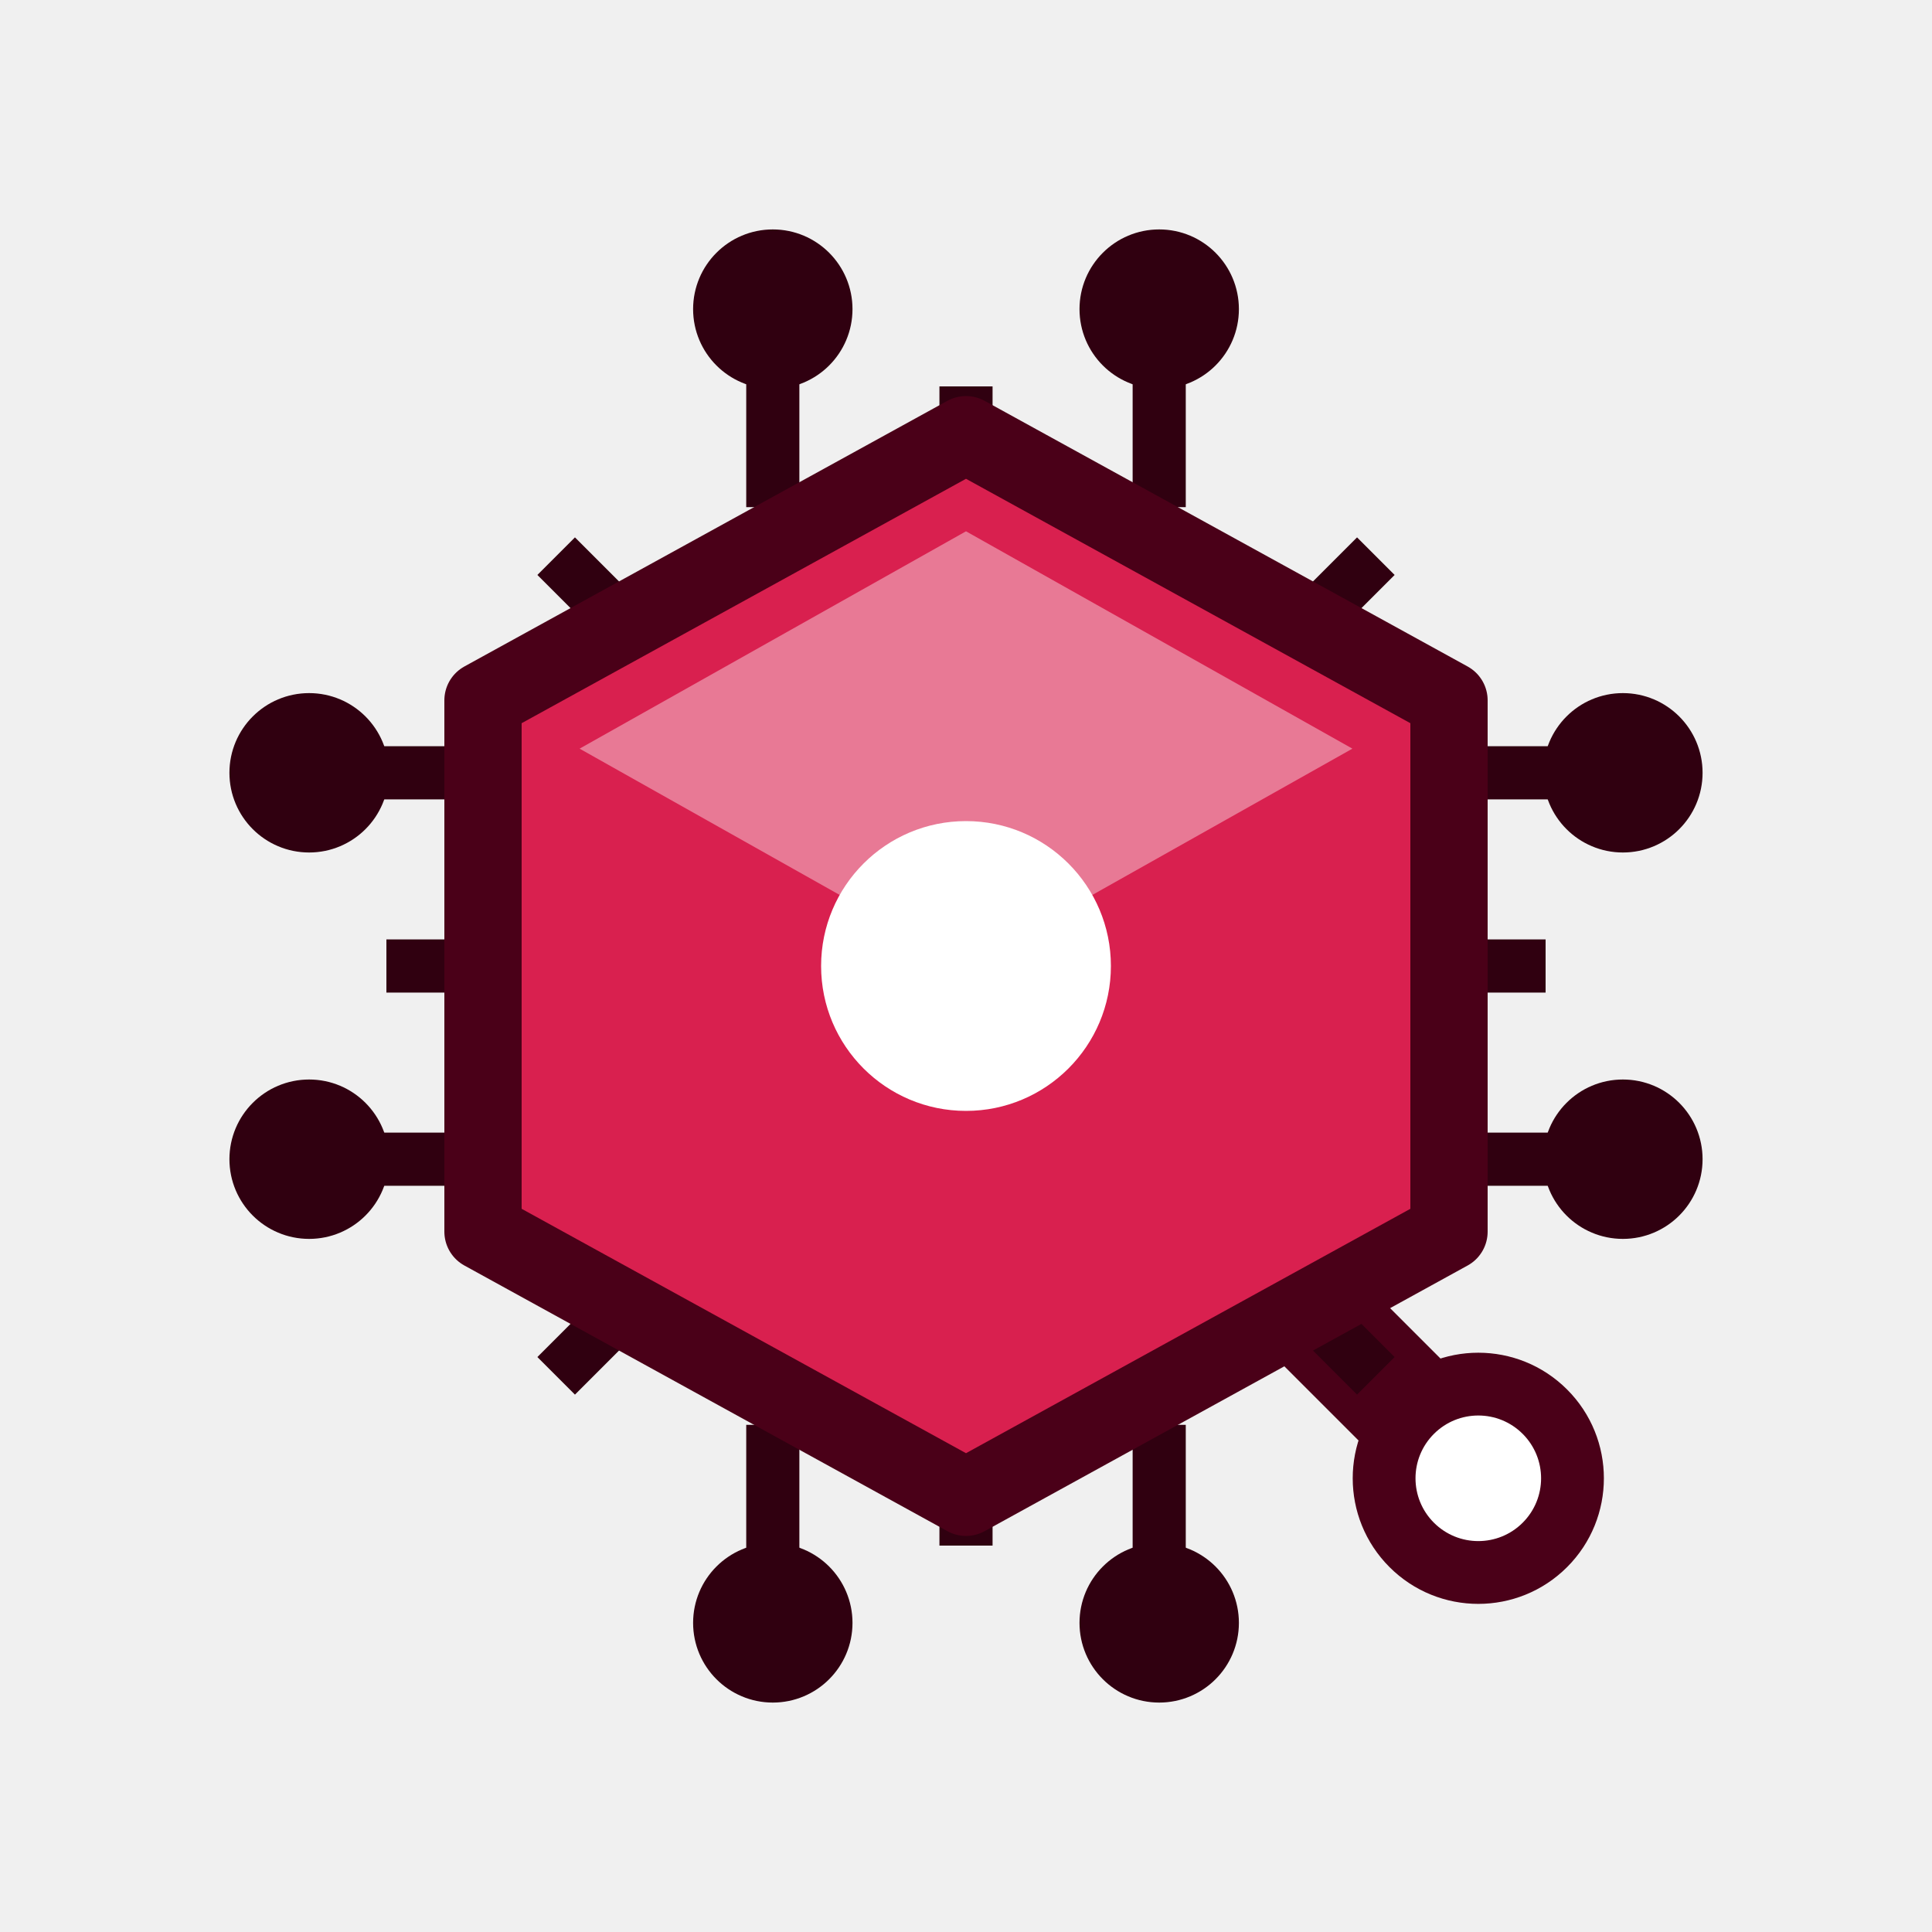
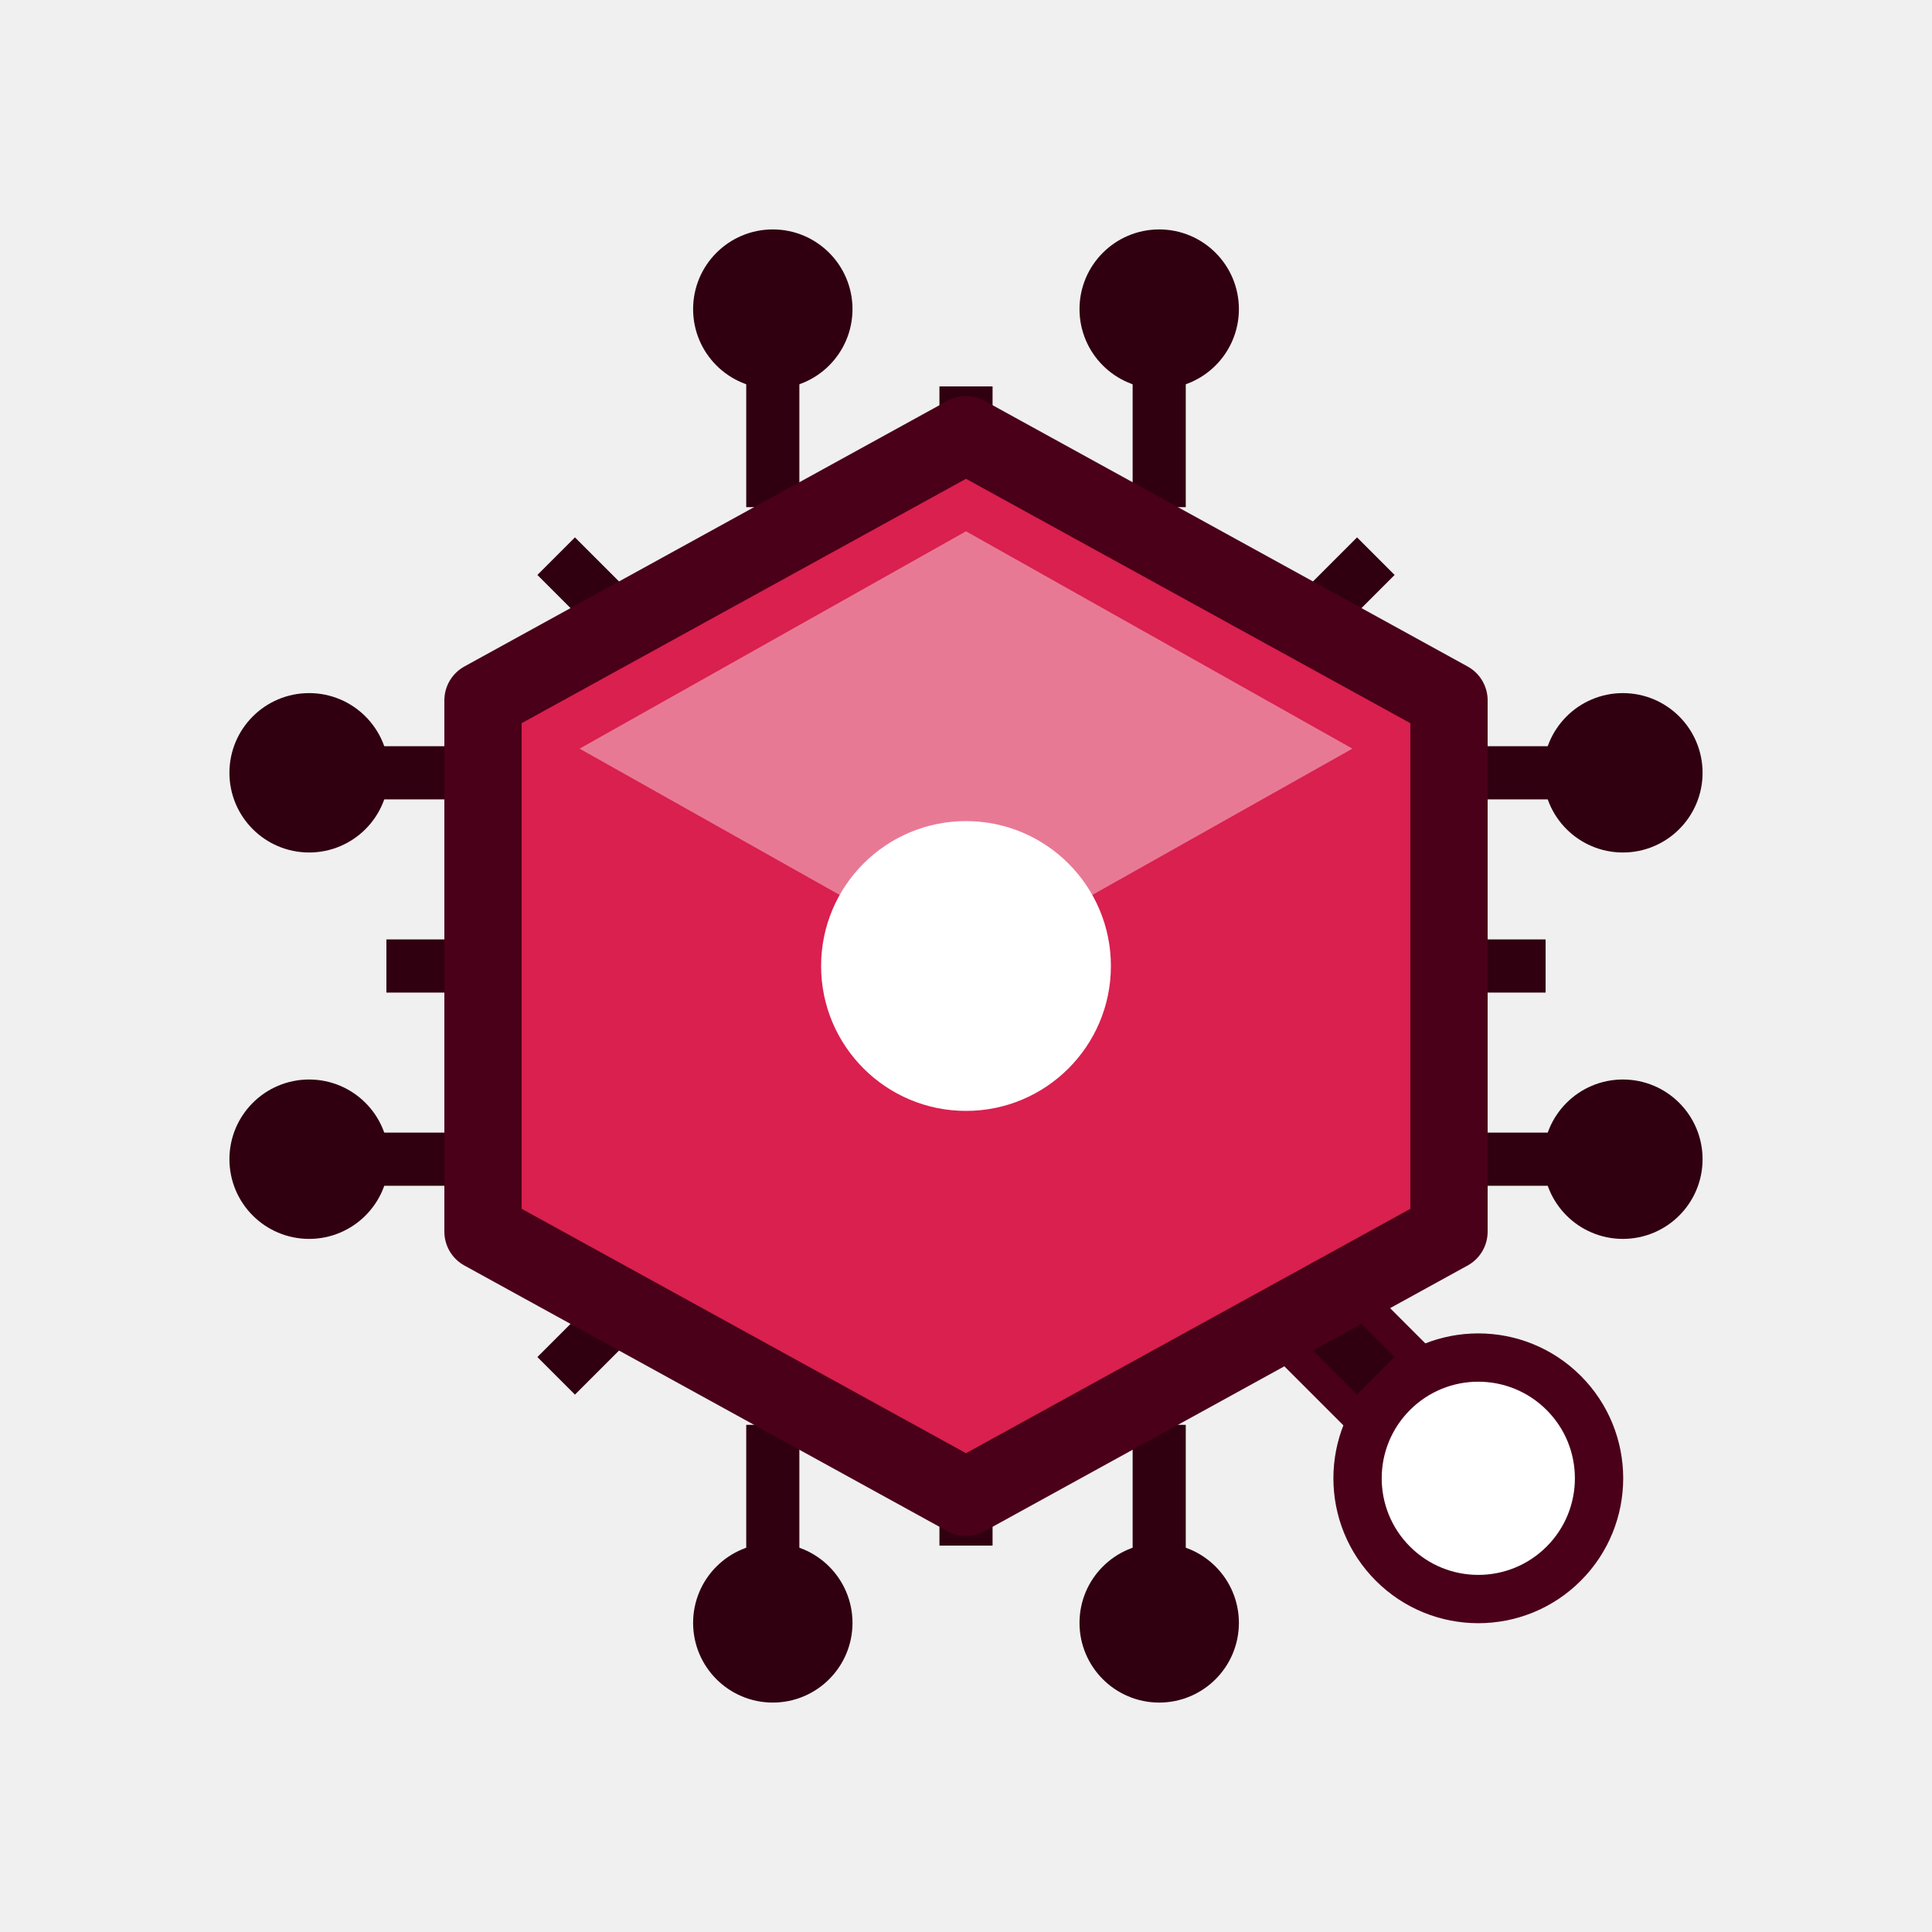
<svg xmlns="http://www.w3.org/2000/svg" viewBox="0 0 40 40" width="40" height="40" id="bug_SE">
  <g transform="rotate(135 20 20)">
    <line x1="20" y1="14" x2="20" y2="6" stroke="#4a0018" stroke-width="2.4" />
-     <circle cx="20" cy="5" r="2.6" fill="#4a0018" />
-     <circle cx="20" cy="5" r="1.3" fill="#ffffff" />
+     <circle cx="20" cy="5" r="3" fill="#4a0018" />
+     <circle cx="20" cy="5" r="2" fill="#ffffff" />
  </g>
  <g transform="rotate(0 20 20) translate(-4 0)" stroke="#300010" stroke-width="1.1" fill="#300010">
    <line x1="20" y1="10.5" x2="20" y2="7" />
    <circle cx="20" cy="6.4" r="1.1" />
  </g>
  <g transform="rotate(0 20 20) translate(0 0)" stroke="#300010" stroke-width="1.1" fill="#300010">
    <line x1="20" y1="10.5" x2="20" y2="8" />
  </g>
  <g transform="rotate(0 20 20) translate(4 0)" stroke="#300010" stroke-width="1.1" fill="#300010">
    <line x1="20" y1="10.5" x2="20" y2="7" />
    <circle cx="20" cy="6.4" r="1.1" />
  </g>
  <g transform="rotate(90 20 20) translate(-4 0)" stroke="#300010" stroke-width="1.1" fill="#300010">
    <line x1="20" y1="10.5" x2="20" y2="7" />
    <circle cx="20" cy="6.4" r="1.1" />
  </g>
  <g transform="rotate(90 20 20) translate(0 0)" stroke="#300010" stroke-width="1.1" fill="#300010">
    <line x1="20" y1="10.5" x2="20" y2="8" />
  </g>
  <g transform="rotate(90 20 20) translate(4 0)" stroke="#300010" stroke-width="1.1" fill="#300010">
    <line x1="20" y1="10.5" x2="20" y2="7" />
    <circle cx="20" cy="6.4" r="1.1" />
  </g>
  <g transform="rotate(180 20 20) translate(-4 0)" stroke="#300010" stroke-width="1.1" fill="#300010">
    <line x1="20" y1="10.5" x2="20" y2="7" />
    <circle cx="20" cy="6.4" r="1.1" />
  </g>
  <g transform="rotate(180 20 20) translate(0 0)" stroke="#300010" stroke-width="1.1" fill="#300010">
    <line x1="20" y1="10.5" x2="20" y2="8" />
  </g>
  <g transform="rotate(180 20 20) translate(4 0)" stroke="#300010" stroke-width="1.1" fill="#300010">
    <line x1="20" y1="10.5" x2="20" y2="7" />
    <circle cx="20" cy="6.4" r="1.1" />
  </g>
  <g transform="rotate(270 20 20) translate(-4 0)" stroke="#300010" stroke-width="1.1" fill="#300010">
    <line x1="20" y1="10.5" x2="20" y2="7" />
    <circle cx="20" cy="6.4" r="1.1" />
  </g>
  <g transform="rotate(270 20 20) translate(0 0)" stroke="#300010" stroke-width="1.1" fill="#300010">
    <line x1="20" y1="10.5" x2="20" y2="8" />
  </g>
  <g transform="rotate(270 20 20) translate(4 0)" stroke="#300010" stroke-width="1.1" fill="#300010">
    <line x1="20" y1="10.5" x2="20" y2="7" />
    <circle cx="20" cy="6.4" r="1.1" />
  </g>
  <g transform="rotate(45 20 20) translate(0 0)" stroke="#300010" stroke-width="1.1" fill="#300010">
    <line x1="20" y1="10.5" x2="20" y2="8" />
  </g>
  <g transform="rotate(135 20 20) translate(0 0)" stroke="#300010" stroke-width="1.1" fill="#300010">
    <line x1="20" y1="10.5" x2="20" y2="8" />
  </g>
  <g transform="rotate(225 20 20) translate(0 0)" stroke="#300010" stroke-width="1.1" fill="#300010">
    <line x1="20" y1="10.5" x2="20" y2="8" />
  </g>
  <g transform="rotate(315 20 20) translate(0 0)" stroke="#300010" stroke-width="1.1" fill="#300010">
    <line x1="20" y1="10.5" x2="20" y2="8" />
  </g>
  <polygon points="20,9 30,14.5 30,25.5 20,31 10,25.5 10,14.5" fill="#d9204f" stroke="#4a0018" stroke-width="1.6" stroke-linejoin="round" />
  <polygon points="20,11 28,15.5 20,20 12,15.5" fill="rgba(255,255,255,.4)" />
  <circle cx="20" cy="20" r="3" fill="#ffffff" />
</svg>
